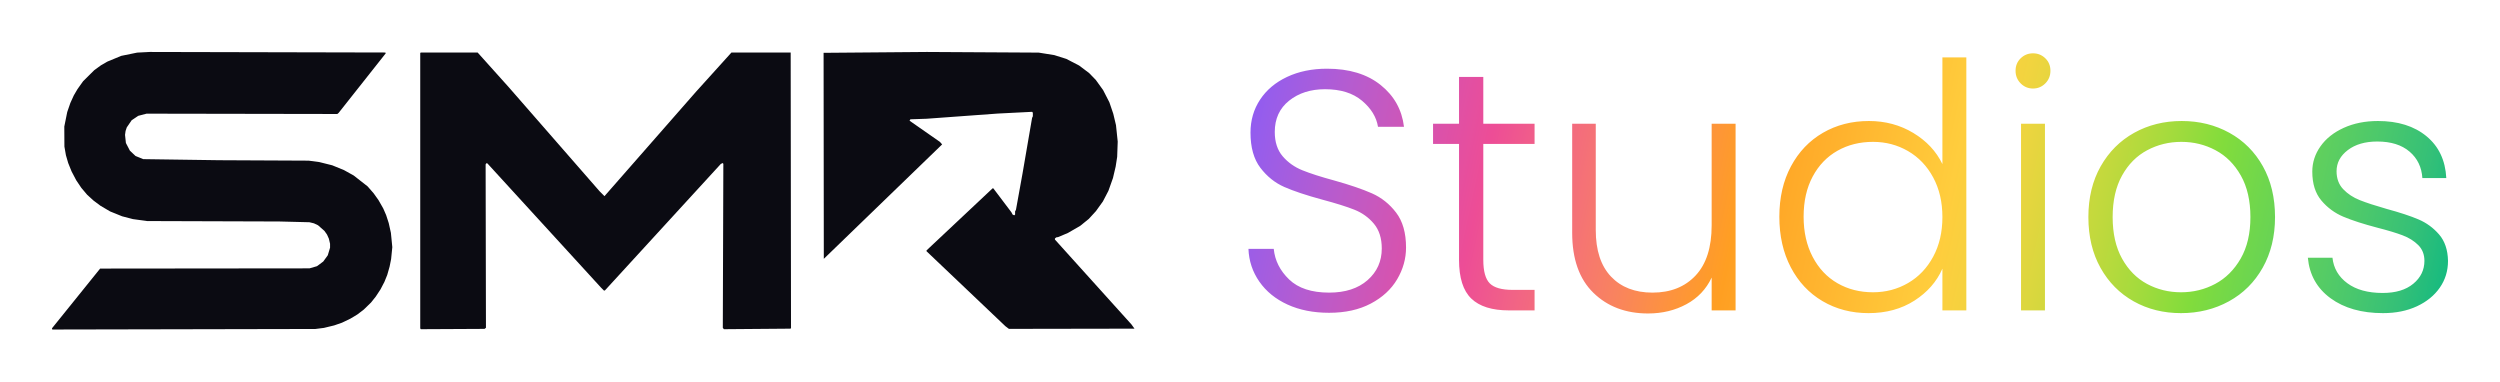
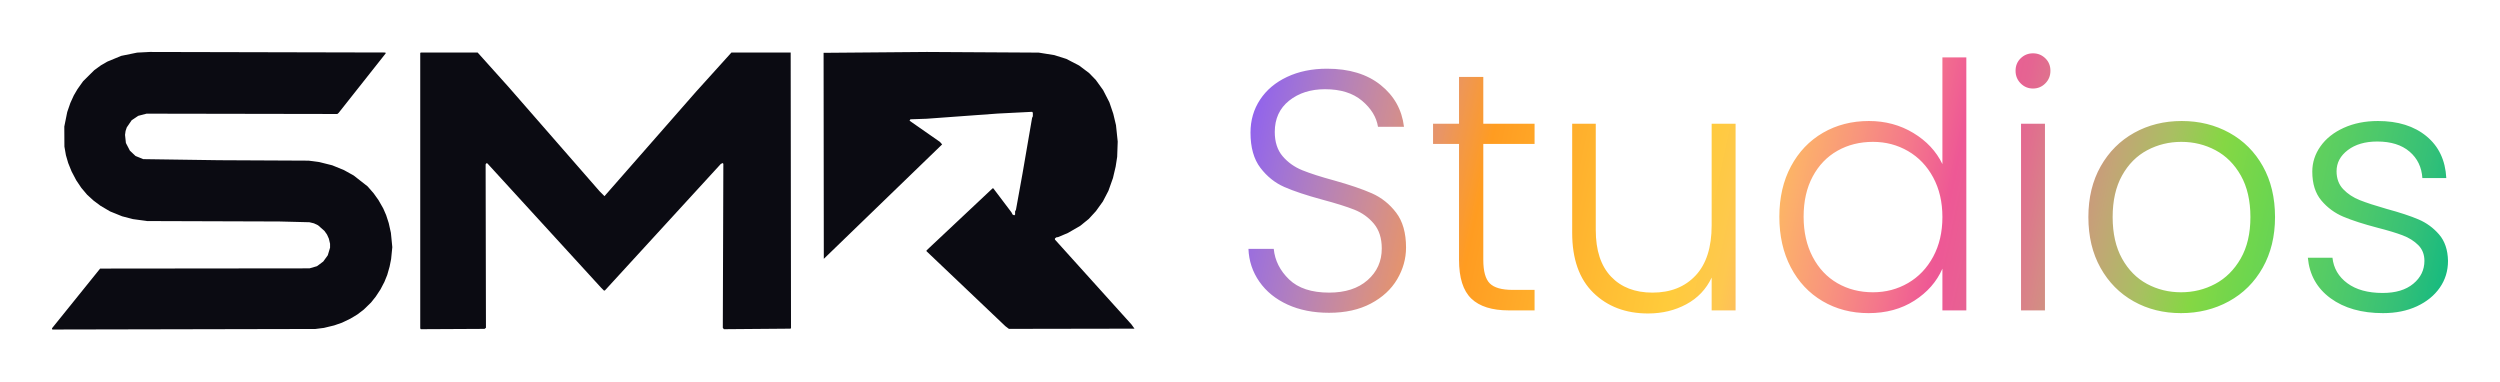
<svg xmlns="http://www.w3.org/2000/svg" viewBox="-48.0 -48.0 2309.4 352.4" role="img" aria-label="SMR Studios">
  <defs>
    <linearGradient id="g" gradientUnits="userSpaceOnUse" x1="18" y1="-237" x2="1126" y2="1">
      <stop offset="0.000" stop-color="#8b5cf6" />
-       <stop offset="0.042" stop-color="#a05de3" />
-       <stop offset="0.083" stop-color="#b45cd1" />
-       <stop offset="0.125" stop-color="#c858bd" />
-       <stop offset="0.167" stop-color="#dc51a9" />
-       <stop offset="0.208" stop-color="#ed4d96" />
-       <stop offset="0.250" stop-color="#f16287" />
-       <stop offset="0.292" stop-color="#f57375" />
-       <stop offset="0.333" stop-color="#f9835f" />
-       <stop offset="0.375" stop-color="#fd9240" />
-       <stop offset="0.417" stop-color="#ff9f22" />
-       <stop offset="0.458" stop-color="#ffab29" />
-       <stop offset="0.500" stop-color="#ffb630" />
-       <stop offset="0.542" stop-color="#ffc236" />
-       <stop offset="0.583" stop-color="#ffcd3d" />
-       <stop offset="0.625" stop-color="#f1d43f" />
-       <stop offset="0.667" stop-color="#d9d73e" />
-       <stop offset="0.708" stop-color="#c0d93d" />
-       <stop offset="0.750" stop-color="#a3db3d" />
-       <stop offset="0.792" stop-color="#82dc3c" />
+       <stop offset="0.042" stop-color="#9f72d8" />
+       <stop offset="0.083" stop-color="#b682b8" />
+       <stop offset="0.125" stop-color="#cf8d93" />
+       <stop offset="0.167" stop-color="#e99565" />
+       <stop offset="0.208" stop-color="#ff9c21" />
+       <stop offset="0.250" stop-color="#ffa828" />
+       <stop offset="0.292" stop-color="#ffb42f" />
+       <stop offset="0.333" stop-color="#ffc035" />
+       <stop offset="0.375" stop-color="#ffcb3b" />
+       <stop offset="0.417" stop-color="#fec84f" />
+       <stop offset="0.458" stop-color="#fcaf6b" />
+       <stop offset="0.500" stop-color="#f8957d" />
+       <stop offset="0.542" stop-color="#f4788b" />
+       <stop offset="0.583" stop-color="#ee5895" />
+       <stop offset="0.625" stop-color="#e56492" />
+       <stop offset="0.667" stop-color="#d68886" />
+       <stop offset="0.708" stop-color="#c3a576" />
+       <stop offset="0.750" stop-color="#a9bf62" />
+       <stop offset="0.792" stop-color="#85d744" />
      <stop offset="0.833" stop-color="#6ed64e" />
      <stop offset="0.875" stop-color="#5ecf5f" />
      <stop offset="0.917" stop-color="#4bc86c" />
      <stop offset="0.958" stop-color="#35c077" />
      <stop offset="1.000" stop-color="#10b981" />
    </linearGradient>
  </defs>
  <path fill="#0b0b12" fill-rule="evenodd" d="M340.2 1.0 L340.2 255.3 L340.7 256.1 L399.6 255.8 L400.9 254.8 L400.6 103.9 L401.1 102.9 L402.2 102.9 L507.3 217.8 L509.9 220.4 L510.7 220.4 L617.9 103.4 L619.7 102.6 L620.2 103.4 L619.7 254.8 L620.7 256.1 L682.2 255.6 L682.7 255.1 L682.4 0.5 L627.7 0.5 L594.9 36.8 L510.4 133.2 L505.8 128.6 L422.1 32.7 L393.2 0.5 L340.7 0.5ZM712.8 0.8 L713.0 191.1 L822.3 85.4 L820.3 83.1 L792.2 63.5 L793.0 62.2 L807.9 61.7 L873.7 56.9 L905.4 55.3 L906.1 56.1 L906.1 59.4 L905.4 60.9 L896.6 112.1 L890.5 145.8 L889.7 147.3 L889.7 150.2 L888.9 150.9 L887.4 150.2 L886.3 148.1 L869.6 126.0 L868.9 126.0 L807.9 183.3 L807.9 184.1 L880.7 253.3 L884.0 255.8 L1000.0 255.6 L997.2 251.7 L926.5 173.3 L926.5 172.3 L927.7 171.3 L929.5 171.0 L938.5 167.2 L949.9 160.6 L957.8 154.2 L964.4 147.0 L970.8 138.1 L975.9 128.3 L980.1 116.5 L982.6 105.9 L984.0 96.9 L984.5 82.8 L982.9 67.6 L980.4 57.1 L976.8 46.5 L971.0 35.2 L964.3 25.9 L958.1 19.5 L948.8 12.5 L937.0 6.4 L925.9 2.9 L911.5 0.6 L808.2 0.0ZM28.8 27.0 L23.6 34.3 L20.2 40.1 L17.0 47.1 L14.1 55.5 L11.4 68.9 L11.5 87.4 L12.9 95.4 L15.0 102.6 L18.1 110.3 L22.4 118.5 L27.1 125.5 L32.5 131.9 L38.3 137.2 L44.7 142.0 L53.7 147.3 L64.8 151.8 L74.8 154.4 L87.9 156.2 L210.1 156.6 L237.9 157.3 L242.0 158.3 L245.8 160.1 L251.7 165.3 L254.1 168.7 L255.8 172.5 L256.9 177.2 L256.9 180.8 L254.8 187.8 L250.6 193.6 L244.8 197.9 L237.9 199.9 L44.5 200.1 L0.0 255.3 L0.3 256.4 L243.3 255.9 L251.2 254.9 L260.7 252.6 L267.9 250.1 L275.6 246.4 L282.1 242.5 L288.0 238.0 L294.7 231.5 L299.1 226.0 L303.5 219.3 L307.1 212.4 L309.7 206.0 L311.9 198.3 L313.3 191.3 L314.4 180.3 L313.1 167.1 L311.1 158.1 L308.7 150.7 L306.0 144.5 L301.6 136.8 L297.1 130.5 L291.6 124.2 L278.7 114.1 L269.7 109.1 L258.9 104.7 L246.9 101.7 L237.1 100.4 L154.3 100.0 L84.3 99.0 L77.2 96.1 L72.0 91.2 L68.3 84.1 L67.5 76.6 L68.0 73.0 L69.1 69.7 L73.6 63.1 L79.7 59.0 L87.4 57.0 L263.6 57.3 L264.8 56.3 L308.3 1.3 L308.0 0.5 L90.3 0.0 L78.7 0.6 L64.0 3.6 L51.2 8.9 L45.3 12.3 L39.1 16.8Z" />
  <path fill="url(#g)" transform="translate(1087.58 238.73)" d="M17.684 -56.842H41.053Q42.632 -40.737 55.263 -28.579Q67.895 -16.421 92.211 -16.421Q114.632 -16.421 127.737 -27.947Q140.842 -39.474 140.842 -57.158Q140.842 -71.368 133.579 -80.053Q126.316 -88.737 115.579 -93.0Q104.842 -97.263 85.895 -102.316Q63.789 -108.316 50.842 -114.0Q37.895 -119.684 28.737 -131.684Q19.579 -143.684 19.579 -164.211Q19.579 -181.263 28.421 -194.684Q37.263 -208.105 53.368 -215.684Q69.474 -223.263 90.316 -223.263Q120.947 -223.263 139.737 -208.263Q158.526 -193.263 161.368 -169.579H137.368Q135.158 -183.158 122.526 -193.737Q109.895 -204.316 88.421 -204.316Q68.526 -204.316 55.263 -193.737Q42.0 -183.158 42.0 -164.842Q42.0 -150.947 49.263 -142.421Q56.526 -133.895 67.421 -129.474Q78.316 -125.053 96.947 -120.0Q118.421 -114.0 131.684 -108.158Q144.947 -102.316 154.105 -90.316Q163.263 -78.316 163.263 -58.105Q163.263 -42.632 155.053 -28.737Q146.842 -14.842 130.737 -6.316Q114.632 2.211 92.211 2.211Q70.421 2.211 53.842 -5.368Q37.263 -12.947 27.789 -26.526Q18.316 -40.105 17.684 -56.842ZM234.632 -153.789V-46.737Q234.632 -30.947 240.632 -24.947Q246.632 -18.947 261.789 -18.947H282.0V0.0H258.316Q234.947 0.0 223.579 -10.895Q212.211 -21.789 212.211 -46.737V-153.789H188.211V-172.421H212.211V-215.684H234.632V-172.421H282.0V-153.789ZM467.684 -172.421V0.0H445.579V-30.316Q438.0 -14.211 422.211 -5.684Q406.421 2.842 386.842 2.842Q355.895 2.842 336.316 -16.263Q316.737 -35.368 316.737 -71.684V-172.421H338.526V-74.211Q338.526 -46.105 352.579 -31.263Q366.632 -16.421 390.947 -16.421Q415.895 -16.421 430.737 -32.211Q445.579 -48.0 445.579 -78.632V-172.421ZM590.842 -174.947Q613.579 -174.947 631.895 -163.895Q650.211 -152.842 658.737 -135.158V-233.684H680.842V0.0H658.737V-38.526Q650.842 -20.526 632.842 -9Q614.842 2.526 590.526 2.526Q566.842 2.526 548.053 -8.526Q529.263 -19.579 518.684 -39.789Q508.105 -60.0 508.105 -86.526Q508.105 -113.053 518.842 -133.105Q529.579 -153.158 548.368 -164.053Q567.158 -174.947 590.842 -174.947ZM594.632 -155.684Q576.316 -155.684 561.789 -147.474Q547.263 -139.263 538.895 -123.632Q530.526 -108.0 530.526 -86.526Q530.526 -65.368 538.895 -49.421Q547.263 -33.474 561.789 -25.105Q576.316 -16.737 594.632 -16.737Q612.316 -16.737 627.0 -25.263Q641.684 -33.789 650.211 -49.579Q658.737 -65.368 658.737 -86.211Q658.737 -107.053 650.211 -122.842Q641.684 -138.632 627.0 -147.158Q612.316 -155.684 594.632 -155.684ZM726.316 -221.368Q726.316 -228.316 731.053 -232.895Q735.789 -237.474 742.421 -237.474Q749.053 -237.474 753.789 -232.895Q758.526 -228.316 758.526 -221.368Q758.526 -214.421 753.789 -209.684Q749.053 -204.947 742.421 -204.947Q735.789 -204.947 731.053 -209.684Q726.316 -214.421 726.316 -221.368ZM753.474 -172.421V0.0H731.368V-172.421ZM793.579 -86.211Q793.579 -113.053 804.947 -133.105Q816.316 -153.158 835.895 -164.053Q855.474 -174.947 879.789 -174.947Q904.105 -174.947 923.842 -164.053Q943.579 -153.158 954.789 -133.105Q966 -113.053 966 -86.211Q966 -59.684 954.632 -39.474Q943.263 -19.263 923.368 -8.368Q903.474 2.526 879.158 2.526Q854.842 2.526 835.421 -8.368Q816 -19.263 804.789 -39.316Q793.579 -59.368 793.579 -86.211ZM943.263 -86.211Q943.263 -108.947 934.421 -124.579Q925.579 -140.211 911.053 -147.947Q896.526 -155.684 879.474 -155.684Q862.421 -155.684 847.895 -147.947Q833.368 -140.211 824.684 -124.579Q816 -108.947 816 -86.211Q816 -63.474 824.684 -47.842Q833.368 -32.211 847.737 -24.474Q862.105 -16.737 879.158 -16.737Q896.211 -16.737 910.737 -24.474Q925.263 -32.211 934.263 -47.842Q943.263 -63.474 943.263 -86.211ZM996.316 -48.632H1019.053Q1020.632 -34.105 1032.789 -25.105Q1044.947 -16.105 1065.474 -16.105Q1083.474 -16.105 1093.737 -24.632Q1104 -33.158 1104 -45.789Q1104 -54.632 1098.316 -60.316Q1092.632 -66.0 1083.947 -69.316Q1075.263 -72.632 1060.421 -76.421Q1041.158 -81.474 1029.158 -86.526Q1017.158 -91.579 1008.789 -101.526Q1000.421 -111.474 1000.421 -128.211Q1000.421 -140.842 1008 -151.579Q1015.579 -162.316 1029.474 -168.632Q1043.368 -174.947 1061.053 -174.947Q1088.842 -174.947 1105.895 -160.895Q1122.947 -146.842 1124.211 -122.211H1102.105Q1101.158 -137.368 1090.263 -146.684Q1079.368 -156.0 1060.421 -156.0Q1043.684 -156.0 1033.263 -148.105Q1022.842 -140.211 1022.842 -128.526Q1022.842 -118.421 1029.0 -111.947Q1035.158 -105.474 1044.316 -101.842Q1053.474 -98.211 1068.947 -93.789Q1087.579 -88.737 1098.632 -84.0Q1109.684 -79.263 1117.579 -70.105Q1125.474 -60.947 1125.789 -45.789Q1125.789 -31.895 1118.211 -21.0Q1110.632 -10.105 1097.053 -3.789Q1083.474 2.526 1065.789 2.526Q1036.105 2.526 1017.316 -11.211Q998.526 -24.947 996.316 -48.632Z" />
</svg>
